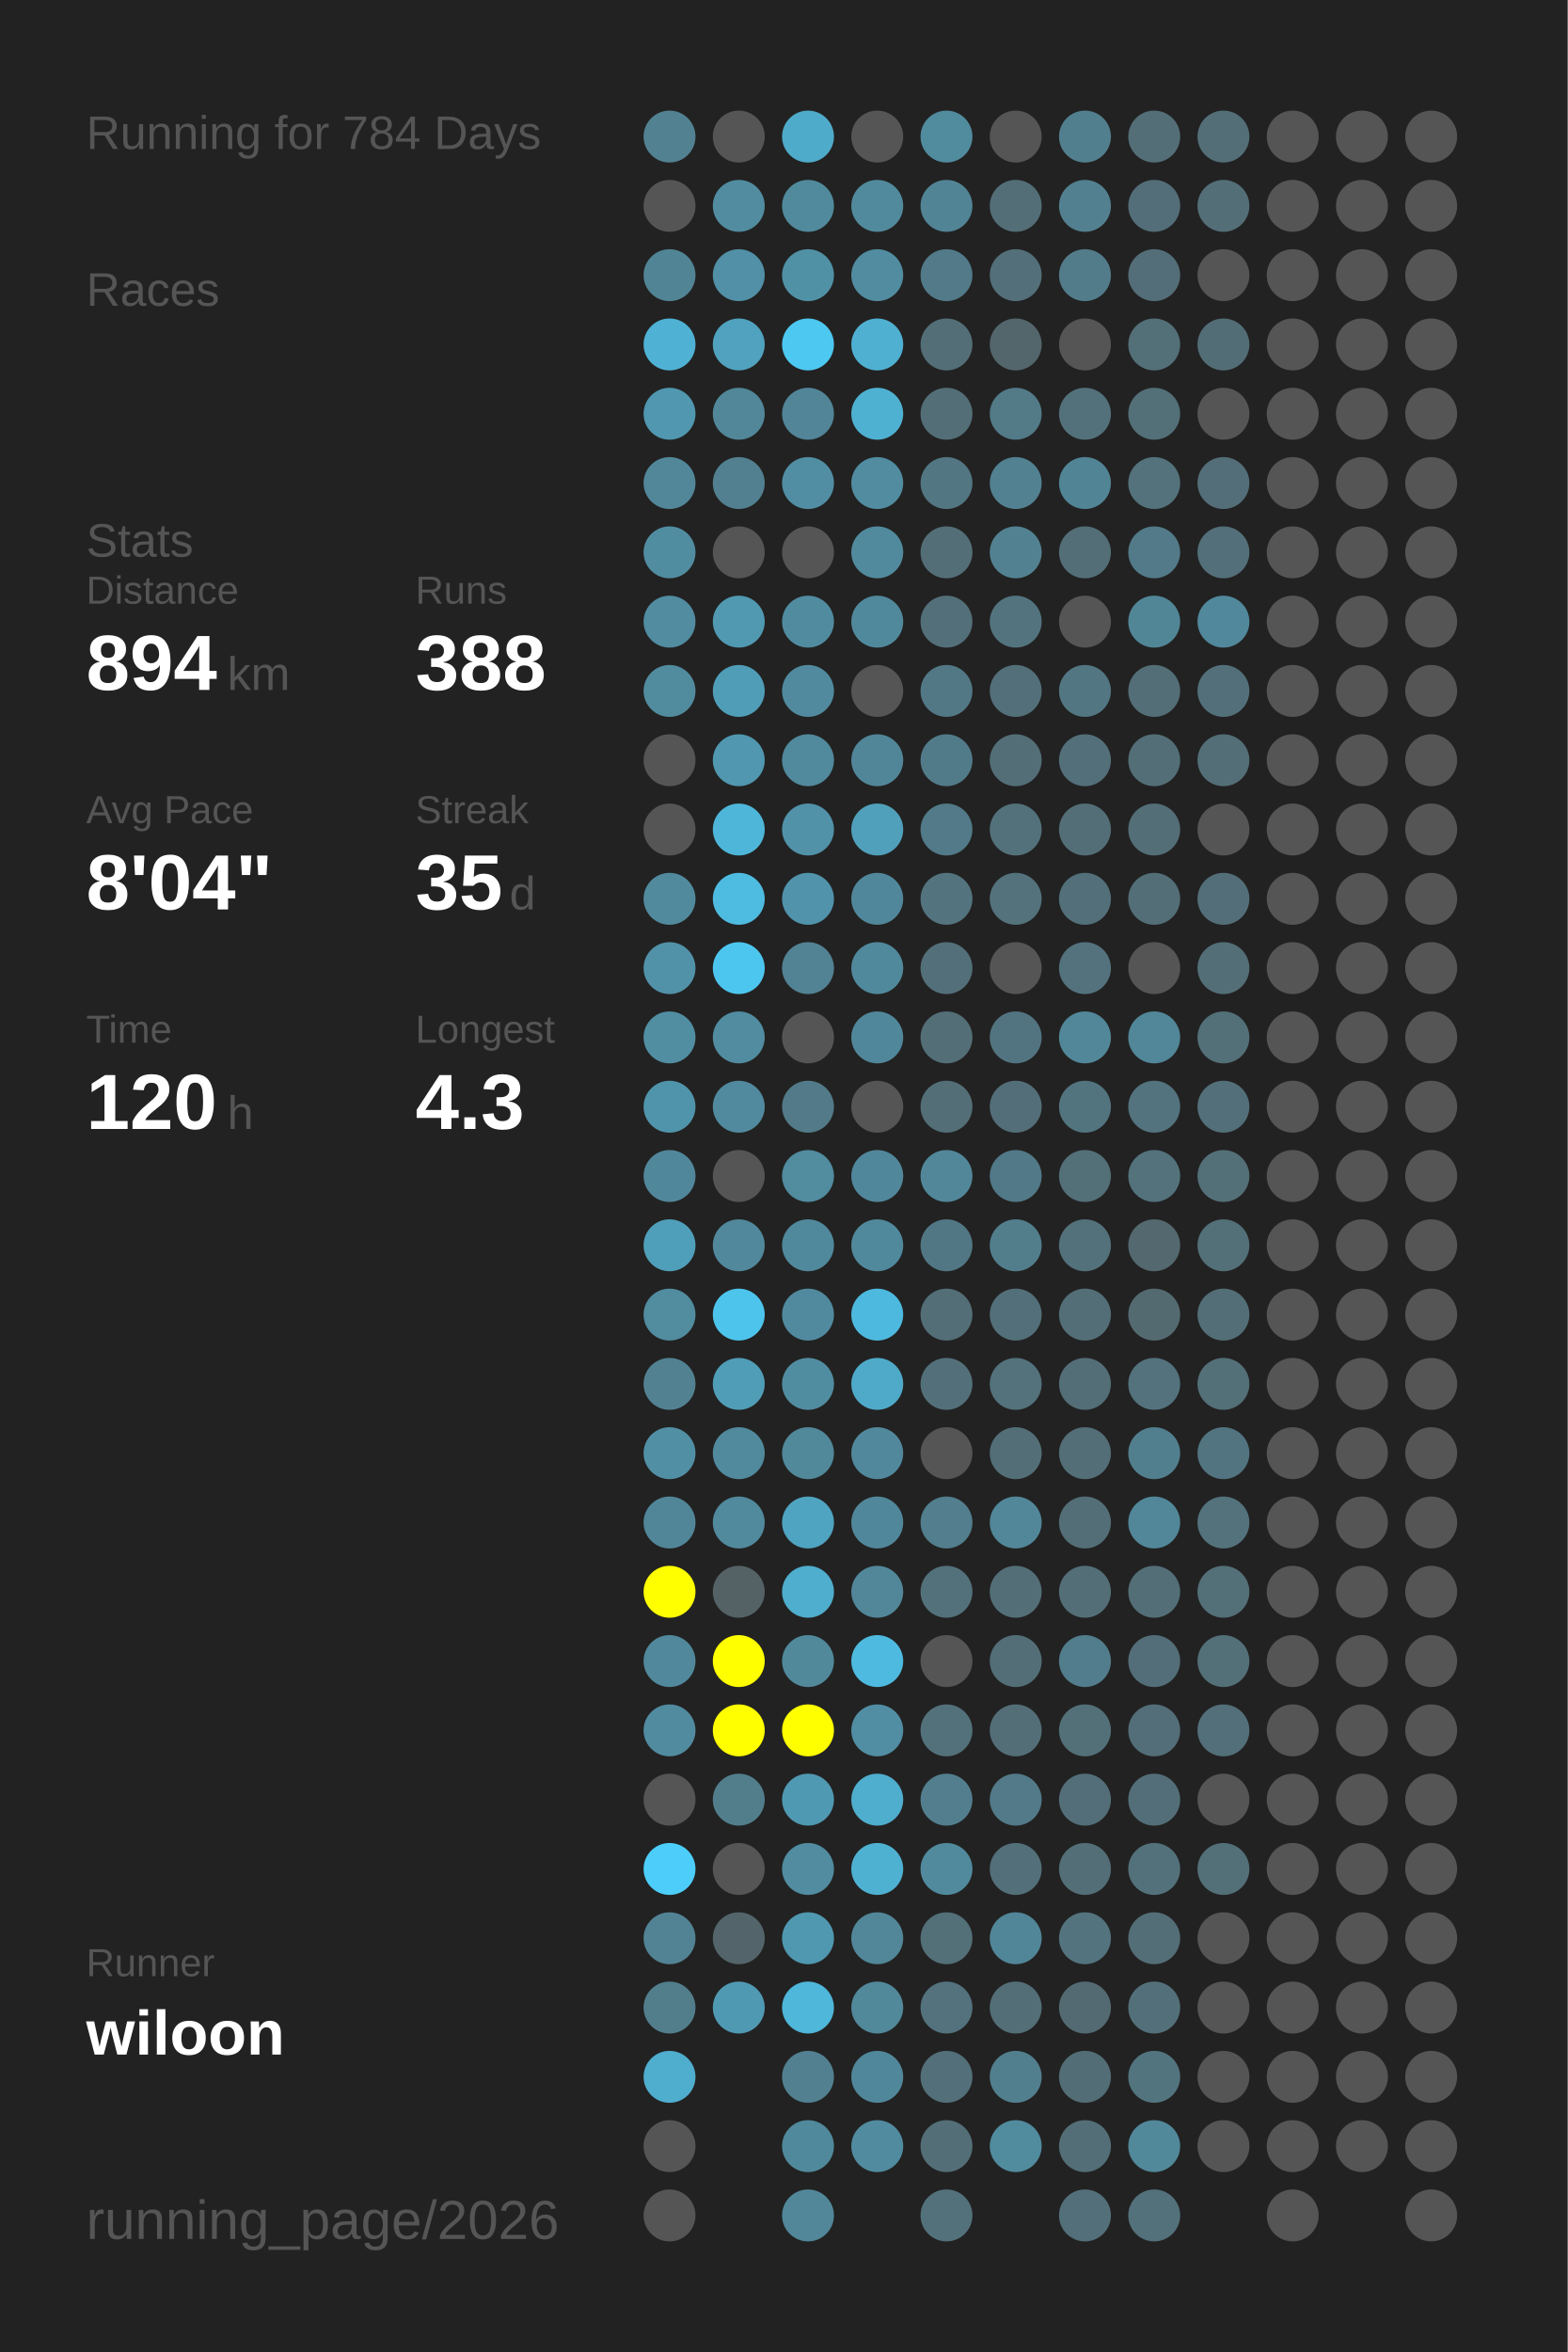
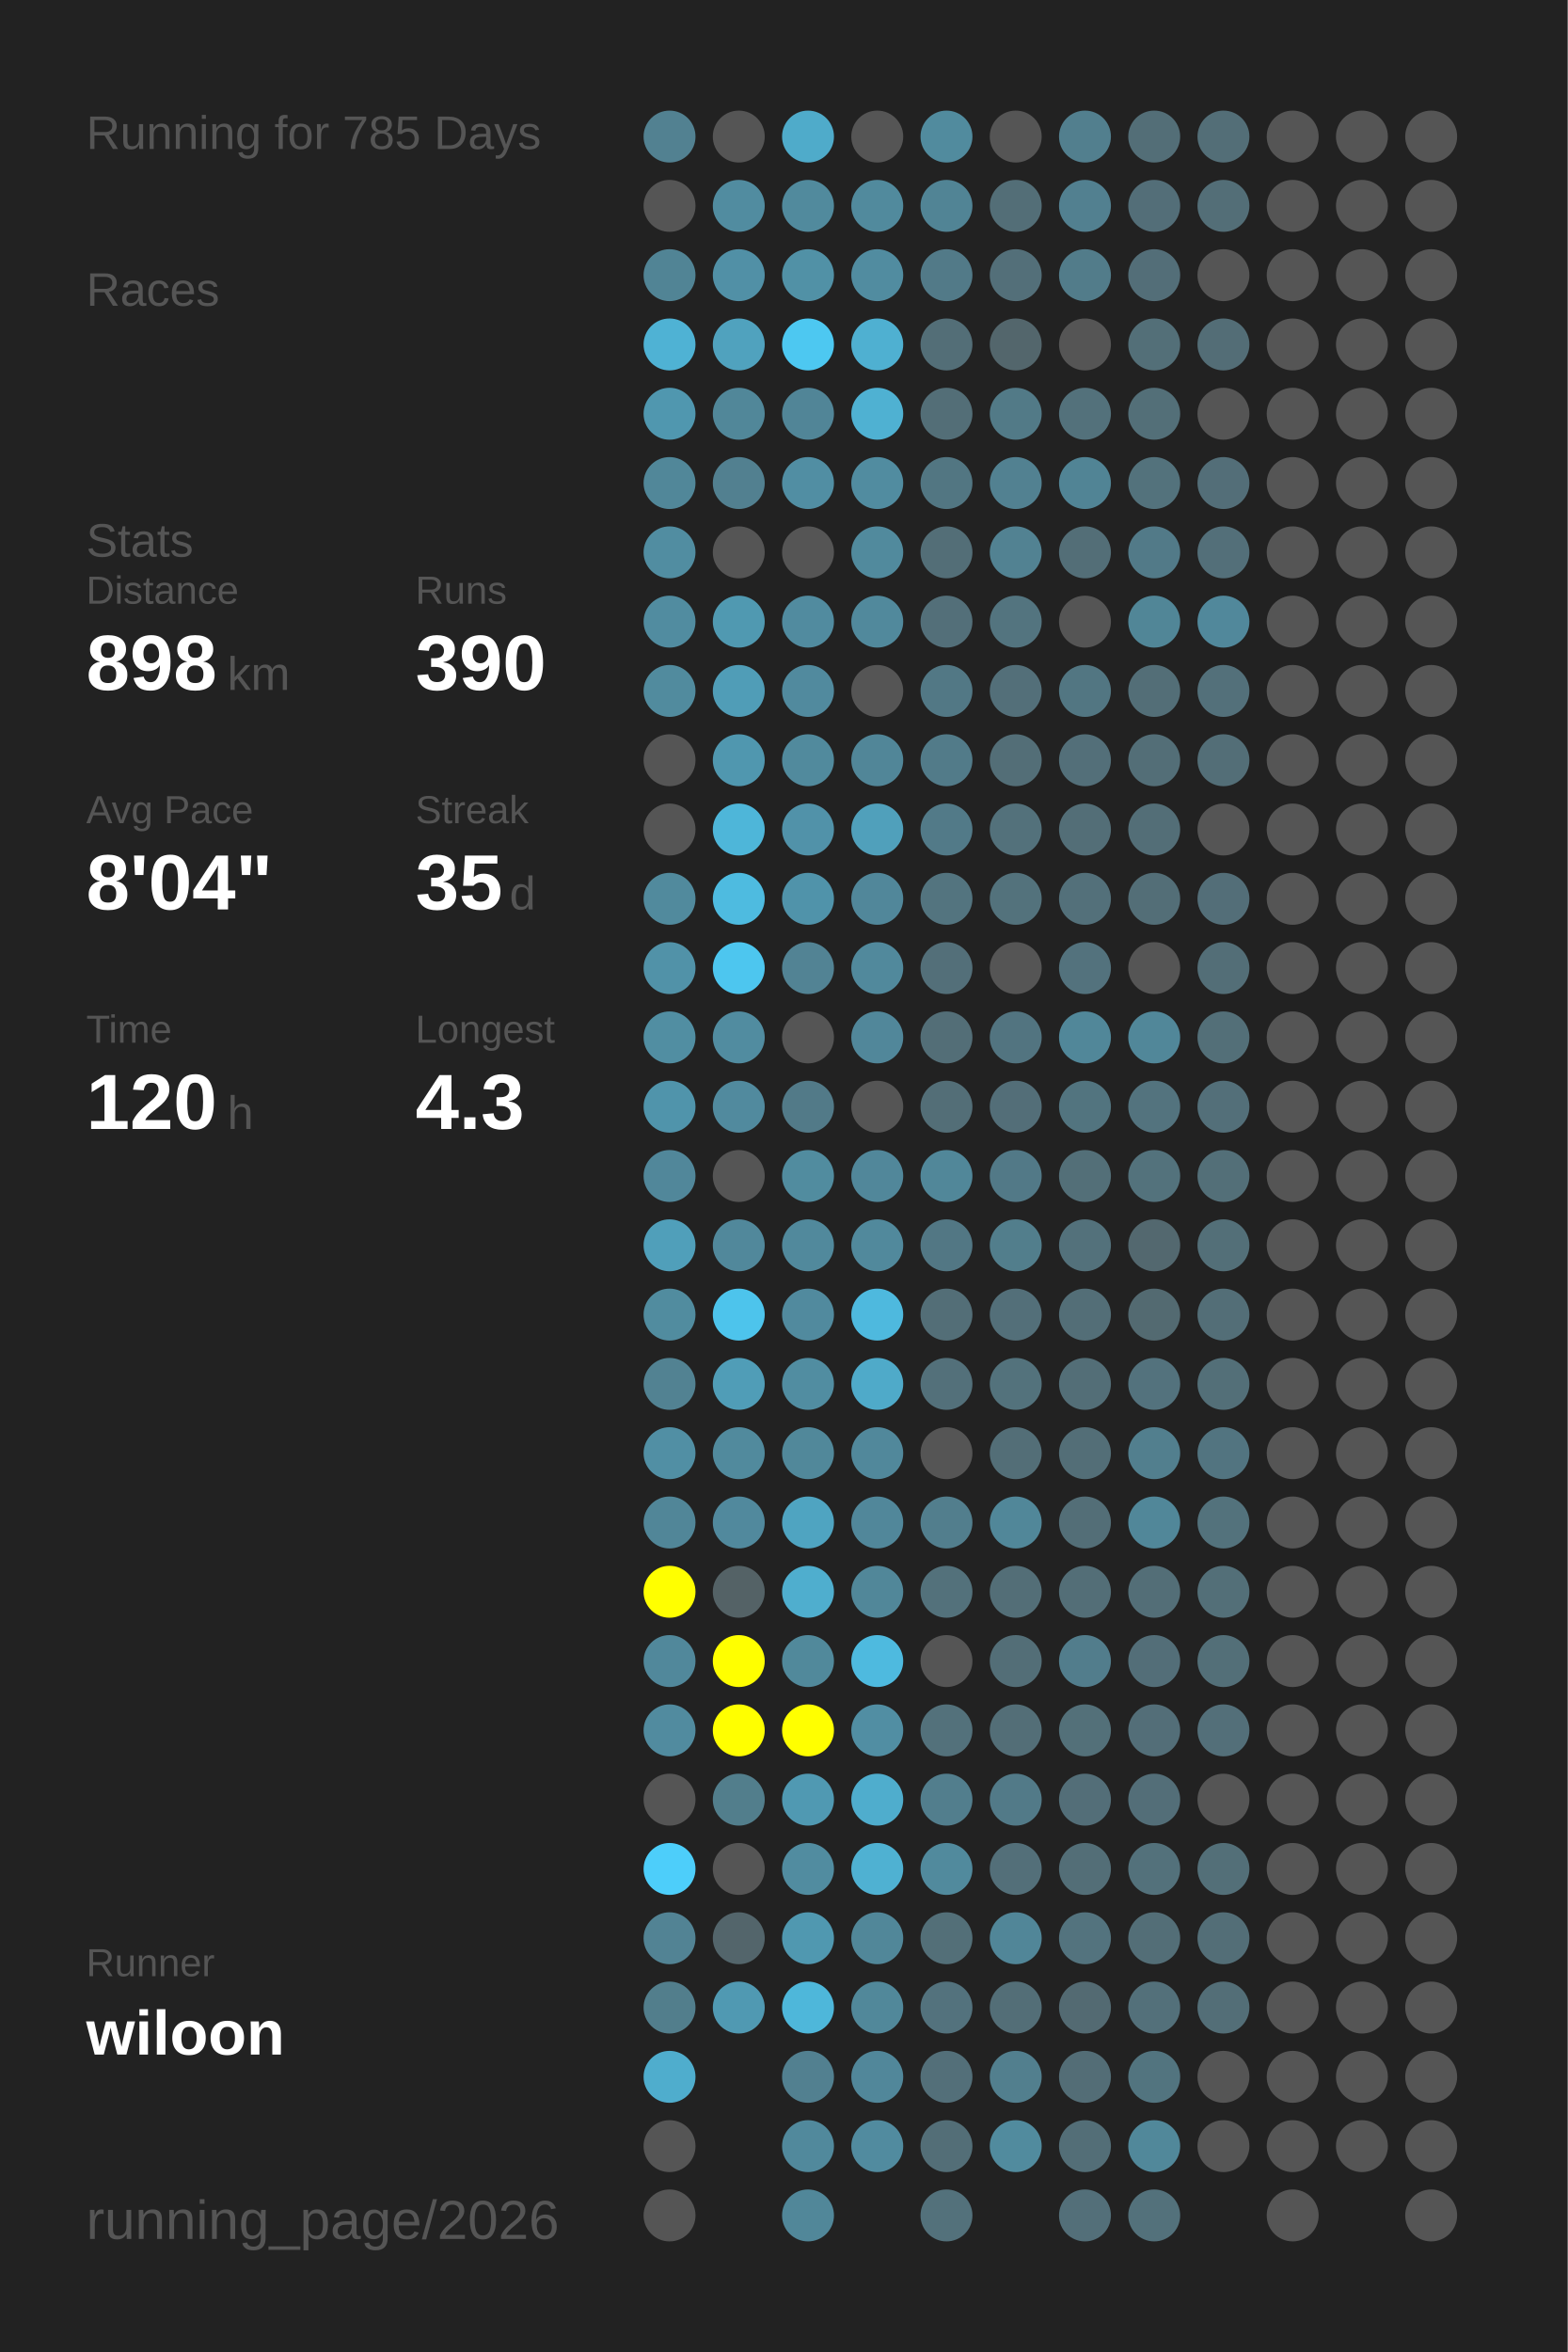
<svg xmlns="http://www.w3.org/2000/svg" baseProfile="full" height="300mm" version="1.1" viewBox="0,0,200,300" width="200mm">
  <defs />
  <rect fill="#222222" height="300" width="200" x="0" y="0" />
-   <text fill="#555555" style="font-size:6px; font-family:Arial;" x="11" y="19">Running for 784 Days</text>
+   <text fill="#555555" style="font-size:6px; font-family:Arial;" x="11" y="19">Running for 785 Days</text>
  <text fill="#555555" style="font-size:6px; font-family:Arial;" x="11" y="39">Races</text>
  <text fill="#555555" style="font-size:6px; font-family:Arial;" x="11" y="71">Stats</text>
  <text fill="#555555" style="font-size:5px; font-family:Arial;" x="11" y="77">Distance</text>
-   <text fill="#FFFFFF" style="font-size:10px; font-family:Arial; font-weight:bold;" x="11" y="88">894</text>
+   <text fill="#FFFFFF" style="font-size:10px; font-family:Arial; font-weight:bold;" x="11" y="88">898</text>
  <text fill="#555555" style="font-size:6px; font-family:Arial;" x="29" y="88">km</text>
  <text fill="#555555" style="font-size:5px; font-family:Arial;" x="53" y="77">Runs</text>
-   <text fill="#FFFFFF" style="font-size:10px; font-family:Arial; font-weight:bold;" x="53" y="88">388</text>
+   <text fill="#FFFFFF" style="font-size:10px; font-family:Arial; font-weight:bold;" x="53" y="88">390</text>
  <text fill="#555555" style="font-size:5px; font-family:Arial;" x="11" y="105">Avg Pace</text>
  <text fill="#FFFFFF" style="font-size:10px; font-family:Arial; font-weight:bold;" x="11" y="116">8'04"</text>
  <text fill="#555555" style="font-size:5px; font-family:Arial;" x="53" y="105">Streak</text>
  <text fill="#FFFFFF" style="font-size:10px; font-family:Arial; font-weight:bold;" x="53" y="116">35</text>
  <text fill="#555555" style="font-size:6px; font-family:Arial;" x="65" y="116">d</text>
  <text fill="#555555" style="font-size:5px; font-family:Arial;" x="11" y="133">Time</text>
  <text fill="#FFFFFF" style="font-size:10px; font-family:Arial; font-weight:bold;" x="11" y="144">120</text>
  <text fill="#555555" style="font-size:6px; font-family:Arial;" x="29" y="144">h</text>
  <text fill="#555555" style="font-size:5px; font-family:Arial;" x="53" y="133">Longest</text>
  <text fill="#FFFFFF" style="font-size:10px; font-family:Arial; font-weight:bold;" x="53" y="144">4.3</text>
  <text fill="#555555" style="font-size:5px; font-family:Arial;" x="11" y="252.065">Runner</text>
  <text fill="#FFFFFF" style="font-size:8px; font-family:Arial; font-weight:bold;" x="11" y="262.065">wiloon</text>
  <text fill="#555555" style="font-size:7px; font-family:Arial;" x="11" y="285.581">running_page/2026</text>
  <circle cx="85.417" cy="17.419" fill="#528191" r="3.312" />
  <circle cx="85.417" cy="26.258" fill="#555555" r="3.312" />
  <circle cx="85.417" cy="35.097" fill="#518495" r="3.312" />
  <circle cx="85.417" cy="43.935" fill="#4fb2d4" r="3.312" />
  <circle cx="85.417" cy="52.774" fill="#5097af" r="3.312" />
  <circle cx="85.417" cy="61.613" fill="#518799" r="3.312" />
  <circle cx="85.417" cy="70.452" fill="#518da1" r="3.312" />
  <circle cx="85.417" cy="79.29" fill="#518ca0" r="3.312" />
  <circle cx="85.417" cy="88.129" fill="#518b9e" r="3.312" />
  <circle cx="85.417" cy="96.968" fill="#555555" r="3.312" />
  <circle cx="85.417" cy="105.806" fill="#555555" r="3.312" />
  <circle cx="85.417" cy="114.645" fill="#518a9d" r="3.312" />
  <circle cx="85.417" cy="123.484" fill="#5192a8" r="3.312" />
  <circle cx="85.417" cy="132.323" fill="#518ea2" r="3.312" />
  <circle cx="85.417" cy="141.161" fill="#5094ab" r="3.312" />
  <circle cx="85.417" cy="150" fill="#51879a" r="3.312" />
  <circle cx="85.417" cy="158.839" fill="#509fba" r="3.312" />
  <circle cx="85.417" cy="167.677" fill="#518c9f" r="3.312" />
  <circle cx="85.417" cy="176.516" fill="#528292" r="3.312" />
  <circle cx="85.417" cy="185.355" fill="#518fa4" r="3.312" />
  <circle cx="85.417" cy="194.194" fill="#518698" r="3.312" />
  <circle cx="85.417" cy="203.032" fill="#FFFF00" r="3.312" />
  <circle cx="85.417" cy="211.871" fill="#51889b" r="3.312" />
  <circle cx="85.417" cy="220.71" fill="#518b9f" r="3.312" />
  <circle cx="85.417" cy="229.548" fill="#555555" r="3.312" />
  <circle cx="85.417" cy="238.387" fill="#4dcefa" r="3.312" />
  <circle cx="85.417" cy="247.226" fill="#528394" r="3.312" />
  <circle cx="85.417" cy="256.065" fill="#527e8c" r="3.312" />
  <circle cx="85.417" cy="264.903" fill="#4fadcd" r="3.312" />
  <circle cx="85.417" cy="273.742" fill="#555555" r="3.312" />
  <circle cx="85.417" cy="282.581" fill="#555555" r="3.312" />
  <circle cx="94.25" cy="17.419" fill="#555555" r="3.312" />
  <circle cx="94.25" cy="26.258" fill="#518ca0" r="3.312" />
  <circle cx="94.25" cy="35.097" fill="#5190a6" r="3.312" />
  <circle cx="94.25" cy="43.935" fill="#50a2be" r="3.312" />
  <circle cx="94.25" cy="52.774" fill="#518799" r="3.312" />
  <circle cx="94.25" cy="61.613" fill="#528090" r="3.312" />
  <circle cx="94.25" cy="70.452" fill="#555555" r="3.312" />
  <circle cx="94.25" cy="79.29" fill="#5099b1" r="3.312" />
  <circle cx="94.25" cy="88.129" fill="#509db7" r="3.312" />
  <circle cx="94.25" cy="96.968" fill="#5097af" r="3.312" />
  <circle cx="94.25" cy="105.806" fill="#4eb6d9" r="3.312" />
  <circle cx="94.25" cy="114.645" fill="#4ebbe0" r="3.312" />
  <circle cx="94.25" cy="123.484" fill="#4dc6ef" r="3.312" />
  <circle cx="94.25" cy="132.323" fill="#518ca0" r="3.312" />
  <circle cx="94.25" cy="141.161" fill="#518a9e" r="3.312" />
  <circle cx="94.25" cy="150" fill="#555555" r="3.312" />
  <circle cx="94.25" cy="158.839" fill="#51889b" r="3.312" />
  <circle cx="94.25" cy="167.677" fill="#4dc4ec" r="3.312" />
  <circle cx="94.25" cy="176.516" fill="#509db7" r="3.312" />
  <circle cx="94.25" cy="185.355" fill="#518a9d" r="3.312" />
  <circle cx="94.25" cy="194.194" fill="#51899d" r="3.312" />
  <circle cx="94.25" cy="203.032" fill="#546266" r="3.312" />
  <circle cx="94.25" cy="211.871" fill="#FFFF00" r="3.312" />
  <circle cx="94.25" cy="220.71" fill="#FFFF00" r="3.312" />
  <circle cx="94.25" cy="229.548" fill="#527e8c" r="3.312" />
  <circle cx="94.25" cy="238.387" fill="#555555" r="3.312" />
  <circle cx="94.25" cy="247.226" fill="#53656b" r="3.312" />
  <circle cx="94.25" cy="256.065" fill="#5099b2" r="3.312" />
  <circle cx="103.083" cy="17.419" fill="#4fabca" r="3.312" />
  <circle cx="103.083" cy="26.258" fill="#518a9d" r="3.312" />
  <circle cx="103.083" cy="35.097" fill="#5191a6" r="3.312" />
  <circle cx="103.083" cy="43.935" fill="#4dc8f1" r="3.312" />
  <circle cx="103.083" cy="52.774" fill="#518597" r="3.312" />
  <circle cx="103.083" cy="61.613" fill="#518ea3" r="3.312" />
  <circle cx="103.083" cy="70.452" fill="#555555" r="3.312" />
  <circle cx="103.083" cy="79.29" fill="#518b9f" r="3.312" />
  <circle cx="103.083" cy="88.129" fill="#518a9e" r="3.312" />
  <circle cx="103.083" cy="96.968" fill="#518a9d" r="3.312" />
  <circle cx="103.083" cy="105.806" fill="#5192a9" r="3.312" />
  <circle cx="103.083" cy="114.645" fill="#5093aa" r="3.312" />
  <circle cx="103.083" cy="123.484" fill="#528394" r="3.312" />
  <circle cx="103.083" cy="132.323" fill="#555555" r="3.312" />
  <circle cx="103.083" cy="141.161" fill="#527a88" r="3.312" />
  <circle cx="103.083" cy="150" fill="#518c9f" r="3.312" />
  <circle cx="103.083" cy="158.839" fill="#51899c" r="3.312" />
  <circle cx="103.083" cy="167.677" fill="#518a9e" r="3.312" />
  <circle cx="103.083" cy="176.516" fill="#518da1" r="3.312" />
  <circle cx="103.083" cy="185.355" fill="#51889a" r="3.312" />
  <circle cx="103.083" cy="194.194" fill="#4fa4c1" r="3.312" />
  <circle cx="103.083" cy="203.032" fill="#4faece" r="3.312" />
  <circle cx="103.083" cy="211.871" fill="#51899b" r="3.312" />
  <circle cx="103.083" cy="220.71" fill="#FFFF00" r="3.312" />
  <circle cx="103.083" cy="229.548" fill="#5099b2" r="3.312" />
  <circle cx="103.083" cy="238.387" fill="#518ca0" r="3.312" />
  <circle cx="103.083" cy="247.226" fill="#5098b0" r="3.312" />
  <circle cx="103.083" cy="256.065" fill="#4eb7da" r="3.312" />
  <circle cx="103.083" cy="264.903" fill="#528090" r="3.312" />
  <circle cx="103.083" cy="273.742" fill="#51899c" r="3.312" />
  <circle cx="103.083" cy="282.581" fill="#518799" r="3.312" />
  <circle cx="111.917" cy="17.419" fill="#555555" r="3.312" />
  <circle cx="111.917" cy="26.258" fill="#518a9d" r="3.312" />
  <circle cx="111.917" cy="35.097" fill="#518ca0" r="3.312" />
  <circle cx="111.917" cy="43.935" fill="#4fb0d1" r="3.312" />
  <circle cx="111.917" cy="52.774" fill="#4fb1d2" r="3.312" />
  <circle cx="111.917" cy="61.613" fill="#518ca0" r="3.312" />
  <circle cx="111.917" cy="70.452" fill="#518a9d" r="3.312" />
  <circle cx="111.917" cy="79.29" fill="#51899c" r="3.312" />
  <circle cx="111.917" cy="88.129" fill="#555555" r="3.312" />
  <circle cx="111.917" cy="96.968" fill="#518698" r="3.312" />
  <circle cx="111.917" cy="105.806" fill="#50a0bb" r="3.312" />
  <circle cx="111.917" cy="114.645" fill="#51879a" r="3.312" />
  <circle cx="111.917" cy="123.484" fill="#51899c" r="3.312" />
  <circle cx="111.917" cy="132.323" fill="#51879a" r="3.312" />
  <circle cx="111.917" cy="141.161" fill="#555555" r="3.312" />
  <circle cx="111.917" cy="150" fill="#51879a" r="3.312" />
  <circle cx="111.917" cy="158.839" fill="#51899c" r="3.312" />
  <circle cx="111.917" cy="167.677" fill="#4eb9de" r="3.312" />
  <circle cx="111.917" cy="176.516" fill="#4faac9" r="3.312" />
  <circle cx="111.917" cy="185.355" fill="#51889b" r="3.312" />
  <circle cx="111.917" cy="194.194" fill="#51879a" r="3.312" />
  <circle cx="111.917" cy="203.032" fill="#518799" r="3.312" />
  <circle cx="111.917" cy="211.871" fill="#4ebadf" r="3.312" />
  <circle cx="111.917" cy="220.71" fill="#518ea3" r="3.312" />
  <circle cx="111.917" cy="229.548" fill="#4fadcd" r="3.312" />
  <circle cx="111.917" cy="238.387" fill="#4fb1d2" r="3.312" />
  <circle cx="111.917" cy="247.226" fill="#518799" r="3.312" />
  <circle cx="111.917" cy="256.065" fill="#51889a" r="3.312" />
  <circle cx="111.917" cy="264.903" fill="#51879a" r="3.312" />
  <circle cx="111.917" cy="273.742" fill="#518b9f" r="3.312" />
  <circle cx="120.75" cy="17.419" fill="#518b9e" r="3.312" />
  <circle cx="120.75" cy="26.258" fill="#518495" r="3.312" />
  <circle cx="120.75" cy="35.097" fill="#527a88" r="3.312" />
  <circle cx="120.75" cy="43.935" fill="#536e77" r="3.312" />
  <circle cx="120.75" cy="52.774" fill="#536e77" r="3.312" />
  <circle cx="120.75" cy="61.613" fill="#527682" r="3.312" />
  <circle cx="120.75" cy="70.452" fill="#536e77" r="3.312" />
  <circle cx="120.75" cy="79.29" fill="#536f79" r="3.312" />
  <circle cx="120.75" cy="88.129" fill="#527885" r="3.312" />
  <circle cx="120.75" cy="96.968" fill="#527b89" r="3.312" />
  <circle cx="120.75" cy="105.806" fill="#527a88" r="3.312" />
  <circle cx="120.75" cy="114.645" fill="#53747f" r="3.312" />
  <circle cx="120.75" cy="123.484" fill="#536f79" r="3.312" />
  <circle cx="120.75" cy="132.323" fill="#536e77" r="3.312" />
  <circle cx="120.75" cy="141.161" fill="#536e77" r="3.312" />
  <circle cx="120.75" cy="150" fill="#518799" r="3.312" />
  <circle cx="120.75" cy="158.839" fill="#527784" r="3.312" />
  <circle cx="120.75" cy="167.677" fill="#536e77" r="3.312" />
  <circle cx="120.75" cy="176.516" fill="#53707a" r="3.312" />
  <circle cx="120.75" cy="185.355" fill="#555555" r="3.312" />
  <circle cx="120.75" cy="194.194" fill="#527e8d" r="3.312" />
  <circle cx="120.75" cy="203.032" fill="#53717b" r="3.312" />
  <circle cx="120.75" cy="211.871" fill="#555555" r="3.312" />
  <circle cx="120.75" cy="220.71" fill="#53717b" r="3.312" />
  <circle cx="120.75" cy="229.548" fill="#527e8d" r="3.312" />
  <circle cx="120.75" cy="238.387" fill="#518a9d" r="3.312" />
  <circle cx="120.75" cy="247.226" fill="#536f78" r="3.312" />
  <circle cx="120.75" cy="256.065" fill="#53727d" r="3.312" />
  <circle cx="120.75" cy="264.903" fill="#536f79" r="3.312" />
  <circle cx="120.75" cy="273.742" fill="#536e77" r="3.312" />
  <circle cx="120.75" cy="282.581" fill="#53717b" r="3.312" />
  <circle cx="129.583" cy="17.419" fill="#555555" r="3.312" />
  <circle cx="129.583" cy="26.258" fill="#536e77" r="3.312" />
  <circle cx="129.583" cy="35.097" fill="#536f79" r="3.312" />
  <circle cx="129.583" cy="43.935" fill="#53666c" r="3.312" />
  <circle cx="129.583" cy="52.774" fill="#527a87" r="3.312" />
  <circle cx="129.583" cy="61.613" fill="#528191" r="3.312" />
  <circle cx="129.583" cy="70.452" fill="#528292" r="3.312" />
  <circle cx="129.583" cy="79.29" fill="#53747f" r="3.312" />
  <circle cx="129.583" cy="88.129" fill="#536f79" r="3.312" />
  <circle cx="129.583" cy="96.968" fill="#536e77" r="3.312" />
  <circle cx="129.583" cy="105.806" fill="#53717b" r="3.312" />
  <circle cx="129.583" cy="114.645" fill="#53727c" r="3.312" />
  <circle cx="129.583" cy="123.484" fill="#555555" r="3.312" />
  <circle cx="129.583" cy="132.323" fill="#527480" r="3.312" />
  <circle cx="129.583" cy="141.161" fill="#536e78" r="3.312" />
  <circle cx="129.583" cy="150" fill="#527987" r="3.312" />
  <circle cx="129.583" cy="158.839" fill="#527e8c" r="3.312" />
  <circle cx="129.583" cy="167.677" fill="#536f79" r="3.312" />
  <circle cx="129.583" cy="176.516" fill="#53727c" r="3.312" />
  <circle cx="129.583" cy="185.355" fill="#536e77" r="3.312" />
  <circle cx="129.583" cy="194.194" fill="#518799" r="3.312" />
  <circle cx="129.583" cy="203.032" fill="#536e77" r="3.312" />
  <circle cx="129.583" cy="211.871" fill="#536e77" r="3.312" />
  <circle cx="129.583" cy="220.71" fill="#536e77" r="3.312" />
  <circle cx="129.583" cy="229.548" fill="#527a88" r="3.312" />
  <circle cx="129.583" cy="238.387" fill="#536f79" r="3.312" />
  <circle cx="129.583" cy="247.226" fill="#518698" r="3.312" />
  <circle cx="129.583" cy="256.065" fill="#536e77" r="3.312" />
  <circle cx="129.583" cy="264.903" fill="#527f8e" r="3.312" />
  <circle cx="129.583" cy="273.742" fill="#518b9e" r="3.312" />
  <circle cx="138.417" cy="17.419" fill="#527f8e" r="3.312" />
  <circle cx="138.417" cy="26.258" fill="#528090" r="3.312" />
  <circle cx="138.417" cy="35.097" fill="#527c8a" r="3.312" />
  <circle cx="138.417" cy="43.935" fill="#555555" r="3.312" />
  <circle cx="138.417" cy="52.774" fill="#53717b" r="3.312" />
  <circle cx="138.417" cy="61.613" fill="#518495" r="3.312" />
  <circle cx="138.417" cy="70.452" fill="#536e77" r="3.312" />
  <circle cx="138.417" cy="79.29" fill="#555555" r="3.312" />
  <circle cx="138.417" cy="88.129" fill="#527682" r="3.312" />
  <circle cx="138.417" cy="96.968" fill="#536f79" r="3.312" />
  <circle cx="138.417" cy="105.806" fill="#536e77" r="3.312" />
  <circle cx="138.417" cy="114.645" fill="#53707a" r="3.312" />
  <circle cx="138.417" cy="123.484" fill="#53727d" r="3.312" />
  <circle cx="138.417" cy="132.323" fill="#518799" r="3.312" />
  <circle cx="138.417" cy="141.161" fill="#52747f" r="3.312" />
  <circle cx="138.417" cy="150" fill="#536f78" r="3.312" />
  <circle cx="138.417" cy="158.839" fill="#53717b" r="3.312" />
  <circle cx="138.417" cy="167.677" fill="#536e77" r="3.312" />
  <circle cx="138.417" cy="176.516" fill="#536e77" r="3.312" />
  <circle cx="138.417" cy="185.355" fill="#536e77" r="3.312" />
  <circle cx="138.417" cy="194.194" fill="#536e77" r="3.312" />
  <circle cx="138.417" cy="203.032" fill="#536e77" r="3.312" />
  <circle cx="138.417" cy="211.871" fill="#527d8c" r="3.312" />
  <circle cx="138.417" cy="220.71" fill="#537079" r="3.312" />
  <circle cx="138.417" cy="229.548" fill="#536e78" r="3.312" />
  <circle cx="138.417" cy="238.387" fill="#536e77" r="3.312" />
  <circle cx="138.417" cy="247.226" fill="#53737e" r="3.312" />
  <circle cx="138.417" cy="256.065" fill="#536a72" r="3.312" />
  <circle cx="138.417" cy="264.903" fill="#536d76" r="3.312" />
  <circle cx="138.417" cy="273.742" fill="#536e77" r="3.312" />
  <circle cx="138.417" cy="282.581" fill="#536f79" r="3.312" />
  <circle cx="147.25" cy="17.419" fill="#536e77" r="3.312" />
  <circle cx="147.25" cy="26.258" fill="#536e78" r="3.312" />
  <circle cx="147.25" cy="35.097" fill="#536e78" r="3.312" />
  <circle cx="147.25" cy="43.935" fill="#536f78" r="3.312" />
  <circle cx="147.25" cy="52.774" fill="#536f78" r="3.312" />
  <circle cx="147.25" cy="61.613" fill="#53727c" r="3.312" />
  <circle cx="147.25" cy="70.452" fill="#527a88" r="3.312" />
  <circle cx="147.25" cy="79.29" fill="#518697" r="3.312" />
  <circle cx="147.25" cy="88.129" fill="#536e77" r="3.312" />
  <circle cx="147.25" cy="96.968" fill="#536e77" r="3.312" />
  <circle cx="147.25" cy="105.806" fill="#536e77" r="3.312" />
  <circle cx="147.25" cy="114.645" fill="#536e77" r="3.312" />
  <circle cx="147.25" cy="123.484" fill="#555555" r="3.312" />
  <circle cx="147.25" cy="132.323" fill="#518799" r="3.312" />
  <circle cx="147.25" cy="141.161" fill="#53737e" r="3.312" />
  <circle cx="147.25" cy="150" fill="#53727c" r="3.312" />
  <circle cx="147.25" cy="158.839" fill="#53686f" r="3.312" />
  <circle cx="147.25" cy="167.677" fill="#536a71" r="3.312" />
  <circle cx="147.25" cy="176.516" fill="#53727d" r="3.312" />
  <circle cx="147.25" cy="185.355" fill="#527f8e" r="3.312" />
  <circle cx="147.25" cy="194.194" fill="#518799" r="3.312" />
  <circle cx="147.25" cy="203.032" fill="#536e77" r="3.312" />
  <circle cx="147.25" cy="211.871" fill="#536e78" r="3.312" />
  <circle cx="147.25" cy="220.71" fill="#536e78" r="3.312" />
  <circle cx="147.25" cy="229.548" fill="#536e78" r="3.312" />
  <circle cx="147.25" cy="238.387" fill="#53717b" r="3.312" />
  <circle cx="147.25" cy="247.226" fill="#536e77" r="3.312" />
  <circle cx="147.25" cy="256.065" fill="#53707a" r="3.312" />
  <circle cx="147.25" cy="264.903" fill="#52747f" r="3.312" />
  <circle cx="147.25" cy="273.742" fill="#51889a" r="3.312" />
  <circle cx="147.25" cy="282.581" fill="#53717b" r="3.312" />
  <circle cx="156.083" cy="17.419" fill="#536e77" r="3.312" />
  <circle cx="156.083" cy="26.258" fill="#536e77" r="3.312" />
  <circle cx="156.083" cy="35.097" fill="#555555" r="3.312" />
  <circle cx="156.083" cy="43.935" fill="#536d76" r="3.312" />
  <circle cx="156.083" cy="52.774" fill="#555555" r="3.312" />
  <circle cx="156.083" cy="61.613" fill="#536e78" r="3.312" />
  <circle cx="156.083" cy="70.452" fill="#536f79" r="3.312" />
  <circle cx="156.083" cy="79.29" fill="#51889b" r="3.312" />
  <circle cx="156.083" cy="88.129" fill="#53707a" r="3.312" />
  <circle cx="156.083" cy="96.968" fill="#536e77" r="3.312" />
  <circle cx="156.083" cy="105.806" fill="#555555" r="3.312" />
  <circle cx="156.083" cy="114.645" fill="#536e78" r="3.312" />
  <circle cx="156.083" cy="123.484" fill="#536e77" r="3.312" />
  <circle cx="156.083" cy="132.323" fill="#536f78" r="3.312" />
  <circle cx="156.083" cy="141.161" fill="#536f79" r="3.312" />
  <circle cx="156.083" cy="150" fill="#536f78" r="3.312" />
  <circle cx="156.083" cy="158.839" fill="#536f78" r="3.312" />
  <circle cx="156.083" cy="167.677" fill="#536e77" r="3.312" />
  <circle cx="156.083" cy="176.516" fill="#536f78" r="3.312" />
  <circle cx="156.083" cy="185.355" fill="#527480" r="3.312" />
  <circle cx="156.083" cy="194.194" fill="#53727c" r="3.312" />
  <circle cx="156.083" cy="203.032" fill="#536f78" r="3.312" />
  <circle cx="156.083" cy="211.871" fill="#536f78" r="3.312" />
  <circle cx="156.083" cy="220.71" fill="#536f79" r="3.312" />
  <circle cx="156.083" cy="229.548" fill="#555555" r="3.312" />
  <circle cx="156.083" cy="238.387" fill="#536f78" r="3.312" />
-   <circle cx="156.083" cy="247.226" fill="#555555" r="3.312" />
-   <circle cx="156.083" cy="256.065" fill="#555555" r="3.312" />
+   <circle cx="156.083" cy="247.226" fill="#536e77" r="3.312" />
+   <circle cx="156.083" cy="256.065" fill="#536e77" r="3.312" />
  <circle cx="156.083" cy="264.903" fill="#555555" r="3.312" />
  <circle cx="156.083" cy="273.742" fill="#555555" r="3.312" />
  <circle cx="164.917" cy="17.419" fill="#555555" r="3.312" />
  <circle cx="164.917" cy="26.258" fill="#555555" r="3.312" />
  <circle cx="164.917" cy="35.097" fill="#555555" r="3.312" />
  <circle cx="164.917" cy="43.935" fill="#555555" r="3.312" />
  <circle cx="164.917" cy="52.774" fill="#555555" r="3.312" />
  <circle cx="164.917" cy="61.613" fill="#555555" r="3.312" />
  <circle cx="164.917" cy="70.452" fill="#555555" r="3.312" />
  <circle cx="164.917" cy="79.29" fill="#555555" r="3.312" />
  <circle cx="164.917" cy="88.129" fill="#555555" r="3.312" />
  <circle cx="164.917" cy="96.968" fill="#555555" r="3.312" />
  <circle cx="164.917" cy="105.806" fill="#555555" r="3.312" />
  <circle cx="164.917" cy="114.645" fill="#555555" r="3.312" />
  <circle cx="164.917" cy="123.484" fill="#555555" r="3.312" />
  <circle cx="164.917" cy="132.323" fill="#555555" r="3.312" />
  <circle cx="164.917" cy="141.161" fill="#555555" r="3.312" />
  <circle cx="164.917" cy="150" fill="#555555" r="3.312" />
  <circle cx="164.917" cy="158.839" fill="#555555" r="3.312" />
  <circle cx="164.917" cy="167.677" fill="#555555" r="3.312" />
  <circle cx="164.917" cy="176.516" fill="#555555" r="3.312" />
  <circle cx="164.917" cy="185.355" fill="#555555" r="3.312" />
  <circle cx="164.917" cy="194.194" fill="#555555" r="3.312" />
  <circle cx="164.917" cy="203.032" fill="#555555" r="3.312" />
  <circle cx="164.917" cy="211.871" fill="#555555" r="3.312" />
  <circle cx="164.917" cy="220.71" fill="#555555" r="3.312" />
  <circle cx="164.917" cy="229.548" fill="#555555" r="3.312" />
  <circle cx="164.917" cy="238.387" fill="#555555" r="3.312" />
  <circle cx="164.917" cy="247.226" fill="#555555" r="3.312" />
  <circle cx="164.917" cy="256.065" fill="#555555" r="3.312" />
  <circle cx="164.917" cy="264.903" fill="#555555" r="3.312" />
  <circle cx="164.917" cy="273.742" fill="#555555" r="3.312" />
  <circle cx="164.917" cy="282.581" fill="#555555" r="3.312" />
  <circle cx="173.75" cy="17.419" fill="#555555" r="3.312" />
  <circle cx="173.75" cy="26.258" fill="#555555" r="3.312" />
  <circle cx="173.75" cy="35.097" fill="#555555" r="3.312" />
  <circle cx="173.75" cy="43.935" fill="#555555" r="3.312" />
  <circle cx="173.75" cy="52.774" fill="#555555" r="3.312" />
  <circle cx="173.75" cy="61.613" fill="#555555" r="3.312" />
  <circle cx="173.75" cy="70.452" fill="#555555" r="3.312" />
  <circle cx="173.75" cy="79.29" fill="#555555" r="3.312" />
  <circle cx="173.75" cy="88.129" fill="#555555" r="3.312" />
  <circle cx="173.75" cy="96.968" fill="#555555" r="3.312" />
  <circle cx="173.75" cy="105.806" fill="#555555" r="3.312" />
  <circle cx="173.75" cy="114.645" fill="#555555" r="3.312" />
  <circle cx="173.75" cy="123.484" fill="#555555" r="3.312" />
  <circle cx="173.75" cy="132.323" fill="#555555" r="3.312" />
  <circle cx="173.75" cy="141.161" fill="#555555" r="3.312" />
  <circle cx="173.75" cy="150" fill="#555555" r="3.312" />
  <circle cx="173.75" cy="158.839" fill="#555555" r="3.312" />
  <circle cx="173.75" cy="167.677" fill="#555555" r="3.312" />
  <circle cx="173.75" cy="176.516" fill="#555555" r="3.312" />
  <circle cx="173.75" cy="185.355" fill="#555555" r="3.312" />
  <circle cx="173.75" cy="194.194" fill="#555555" r="3.312" />
  <circle cx="173.75" cy="203.032" fill="#555555" r="3.312" />
  <circle cx="173.75" cy="211.871" fill="#555555" r="3.312" />
  <circle cx="173.75" cy="220.71" fill="#555555" r="3.312" />
  <circle cx="173.75" cy="229.548" fill="#555555" r="3.312" />
  <circle cx="173.75" cy="238.387" fill="#555555" r="3.312" />
  <circle cx="173.75" cy="247.226" fill="#555555" r="3.312" />
  <circle cx="173.75" cy="256.065" fill="#555555" r="3.312" />
  <circle cx="173.75" cy="264.903" fill="#555555" r="3.312" />
  <circle cx="173.75" cy="273.742" fill="#555555" r="3.312" />
  <circle cx="182.583" cy="17.419" fill="#555555" r="3.312" />
  <circle cx="182.583" cy="26.258" fill="#555555" r="3.312" />
  <circle cx="182.583" cy="35.097" fill="#555555" r="3.312" />
  <circle cx="182.583" cy="43.935" fill="#555555" r="3.312" />
  <circle cx="182.583" cy="52.774" fill="#555555" r="3.312" />
  <circle cx="182.583" cy="61.613" fill="#555555" r="3.312" />
  <circle cx="182.583" cy="70.452" fill="#555555" r="3.312" />
  <circle cx="182.583" cy="79.29" fill="#555555" r="3.312" />
  <circle cx="182.583" cy="88.129" fill="#555555" r="3.312" />
  <circle cx="182.583" cy="96.968" fill="#555555" r="3.312" />
  <circle cx="182.583" cy="105.806" fill="#555555" r="3.312" />
  <circle cx="182.583" cy="114.645" fill="#555555" r="3.312" />
  <circle cx="182.583" cy="123.484" fill="#555555" r="3.312" />
  <circle cx="182.583" cy="132.323" fill="#555555" r="3.312" />
  <circle cx="182.583" cy="141.161" fill="#555555" r="3.312" />
  <circle cx="182.583" cy="150" fill="#555555" r="3.312" />
  <circle cx="182.583" cy="158.839" fill="#555555" r="3.312" />
  <circle cx="182.583" cy="167.677" fill="#555555" r="3.312" />
  <circle cx="182.583" cy="176.516" fill="#555555" r="3.312" />
  <circle cx="182.583" cy="185.355" fill="#555555" r="3.312" />
  <circle cx="182.583" cy="194.194" fill="#555555" r="3.312" />
  <circle cx="182.583" cy="203.032" fill="#555555" r="3.312" />
  <circle cx="182.583" cy="211.871" fill="#555555" r="3.312" />
  <circle cx="182.583" cy="220.71" fill="#555555" r="3.312" />
  <circle cx="182.583" cy="229.548" fill="#555555" r="3.312" />
  <circle cx="182.583" cy="238.387" fill="#555555" r="3.312" />
  <circle cx="182.583" cy="247.226" fill="#555555" r="3.312" />
  <circle cx="182.583" cy="256.065" fill="#555555" r="3.312" />
  <circle cx="182.583" cy="264.903" fill="#555555" r="3.312" />
  <circle cx="182.583" cy="273.742" fill="#555555" r="3.312" />
  <circle cx="182.583" cy="282.581" fill="#555555" r="3.312" />
</svg>
